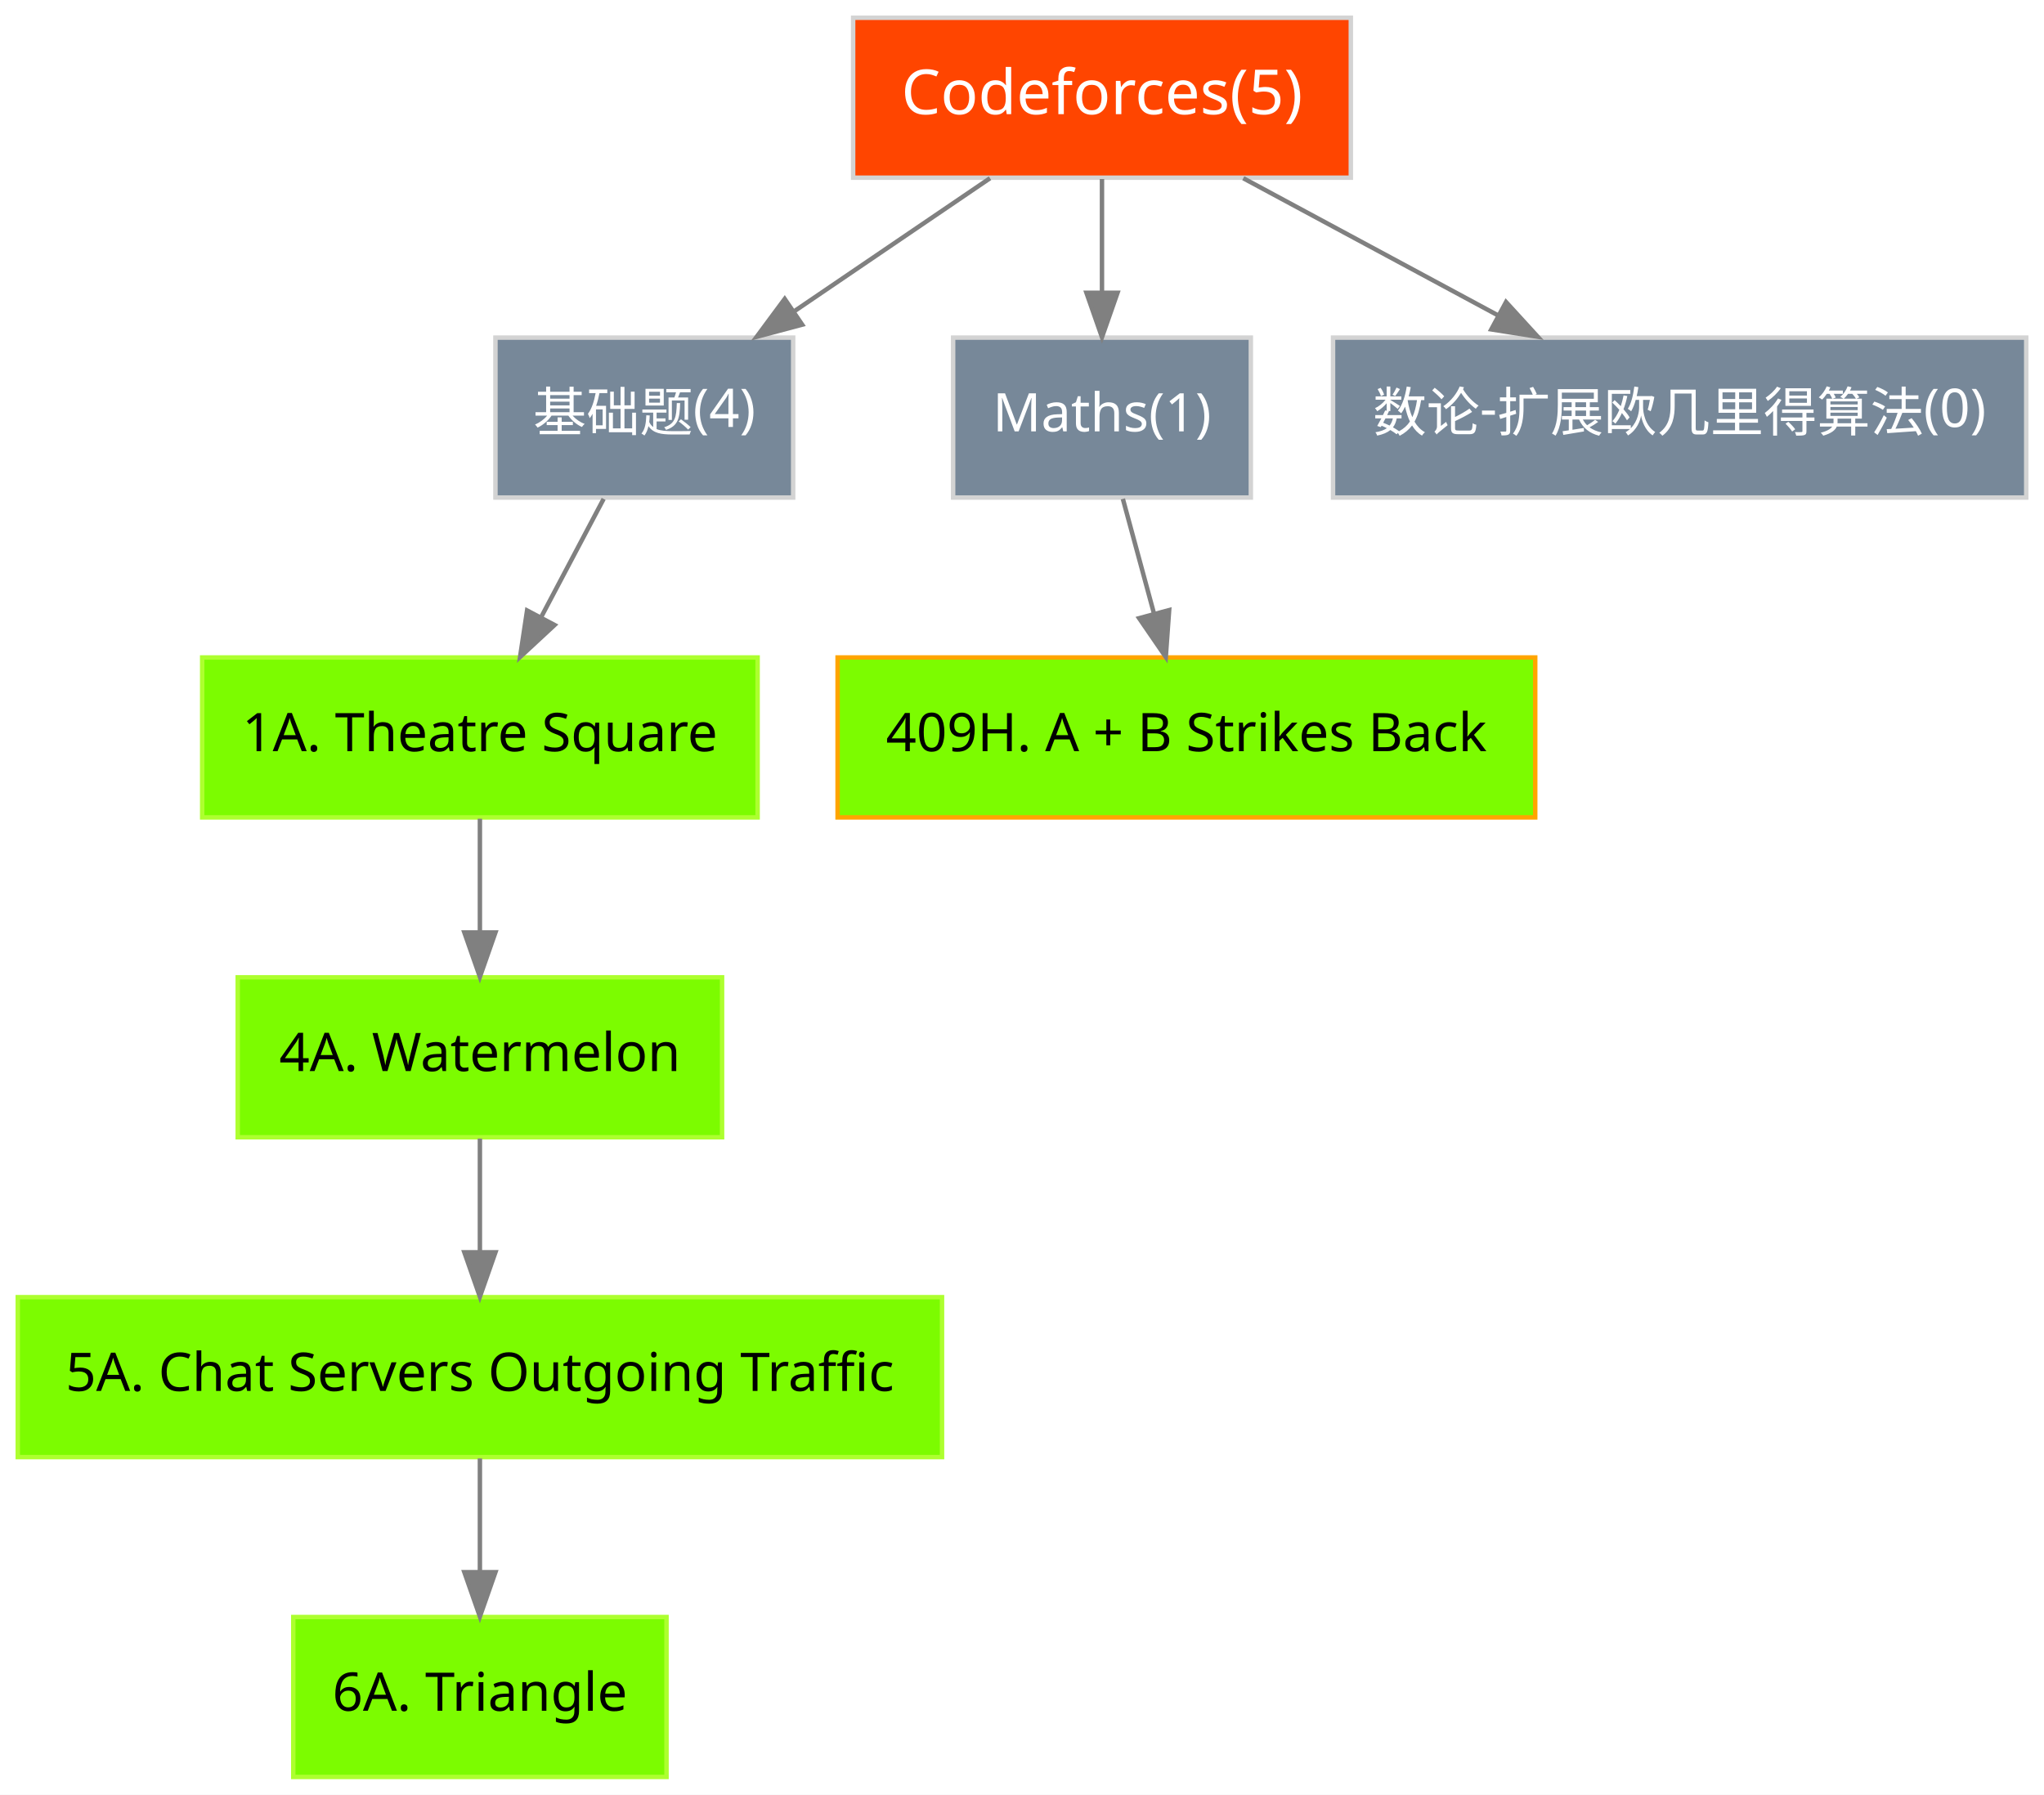
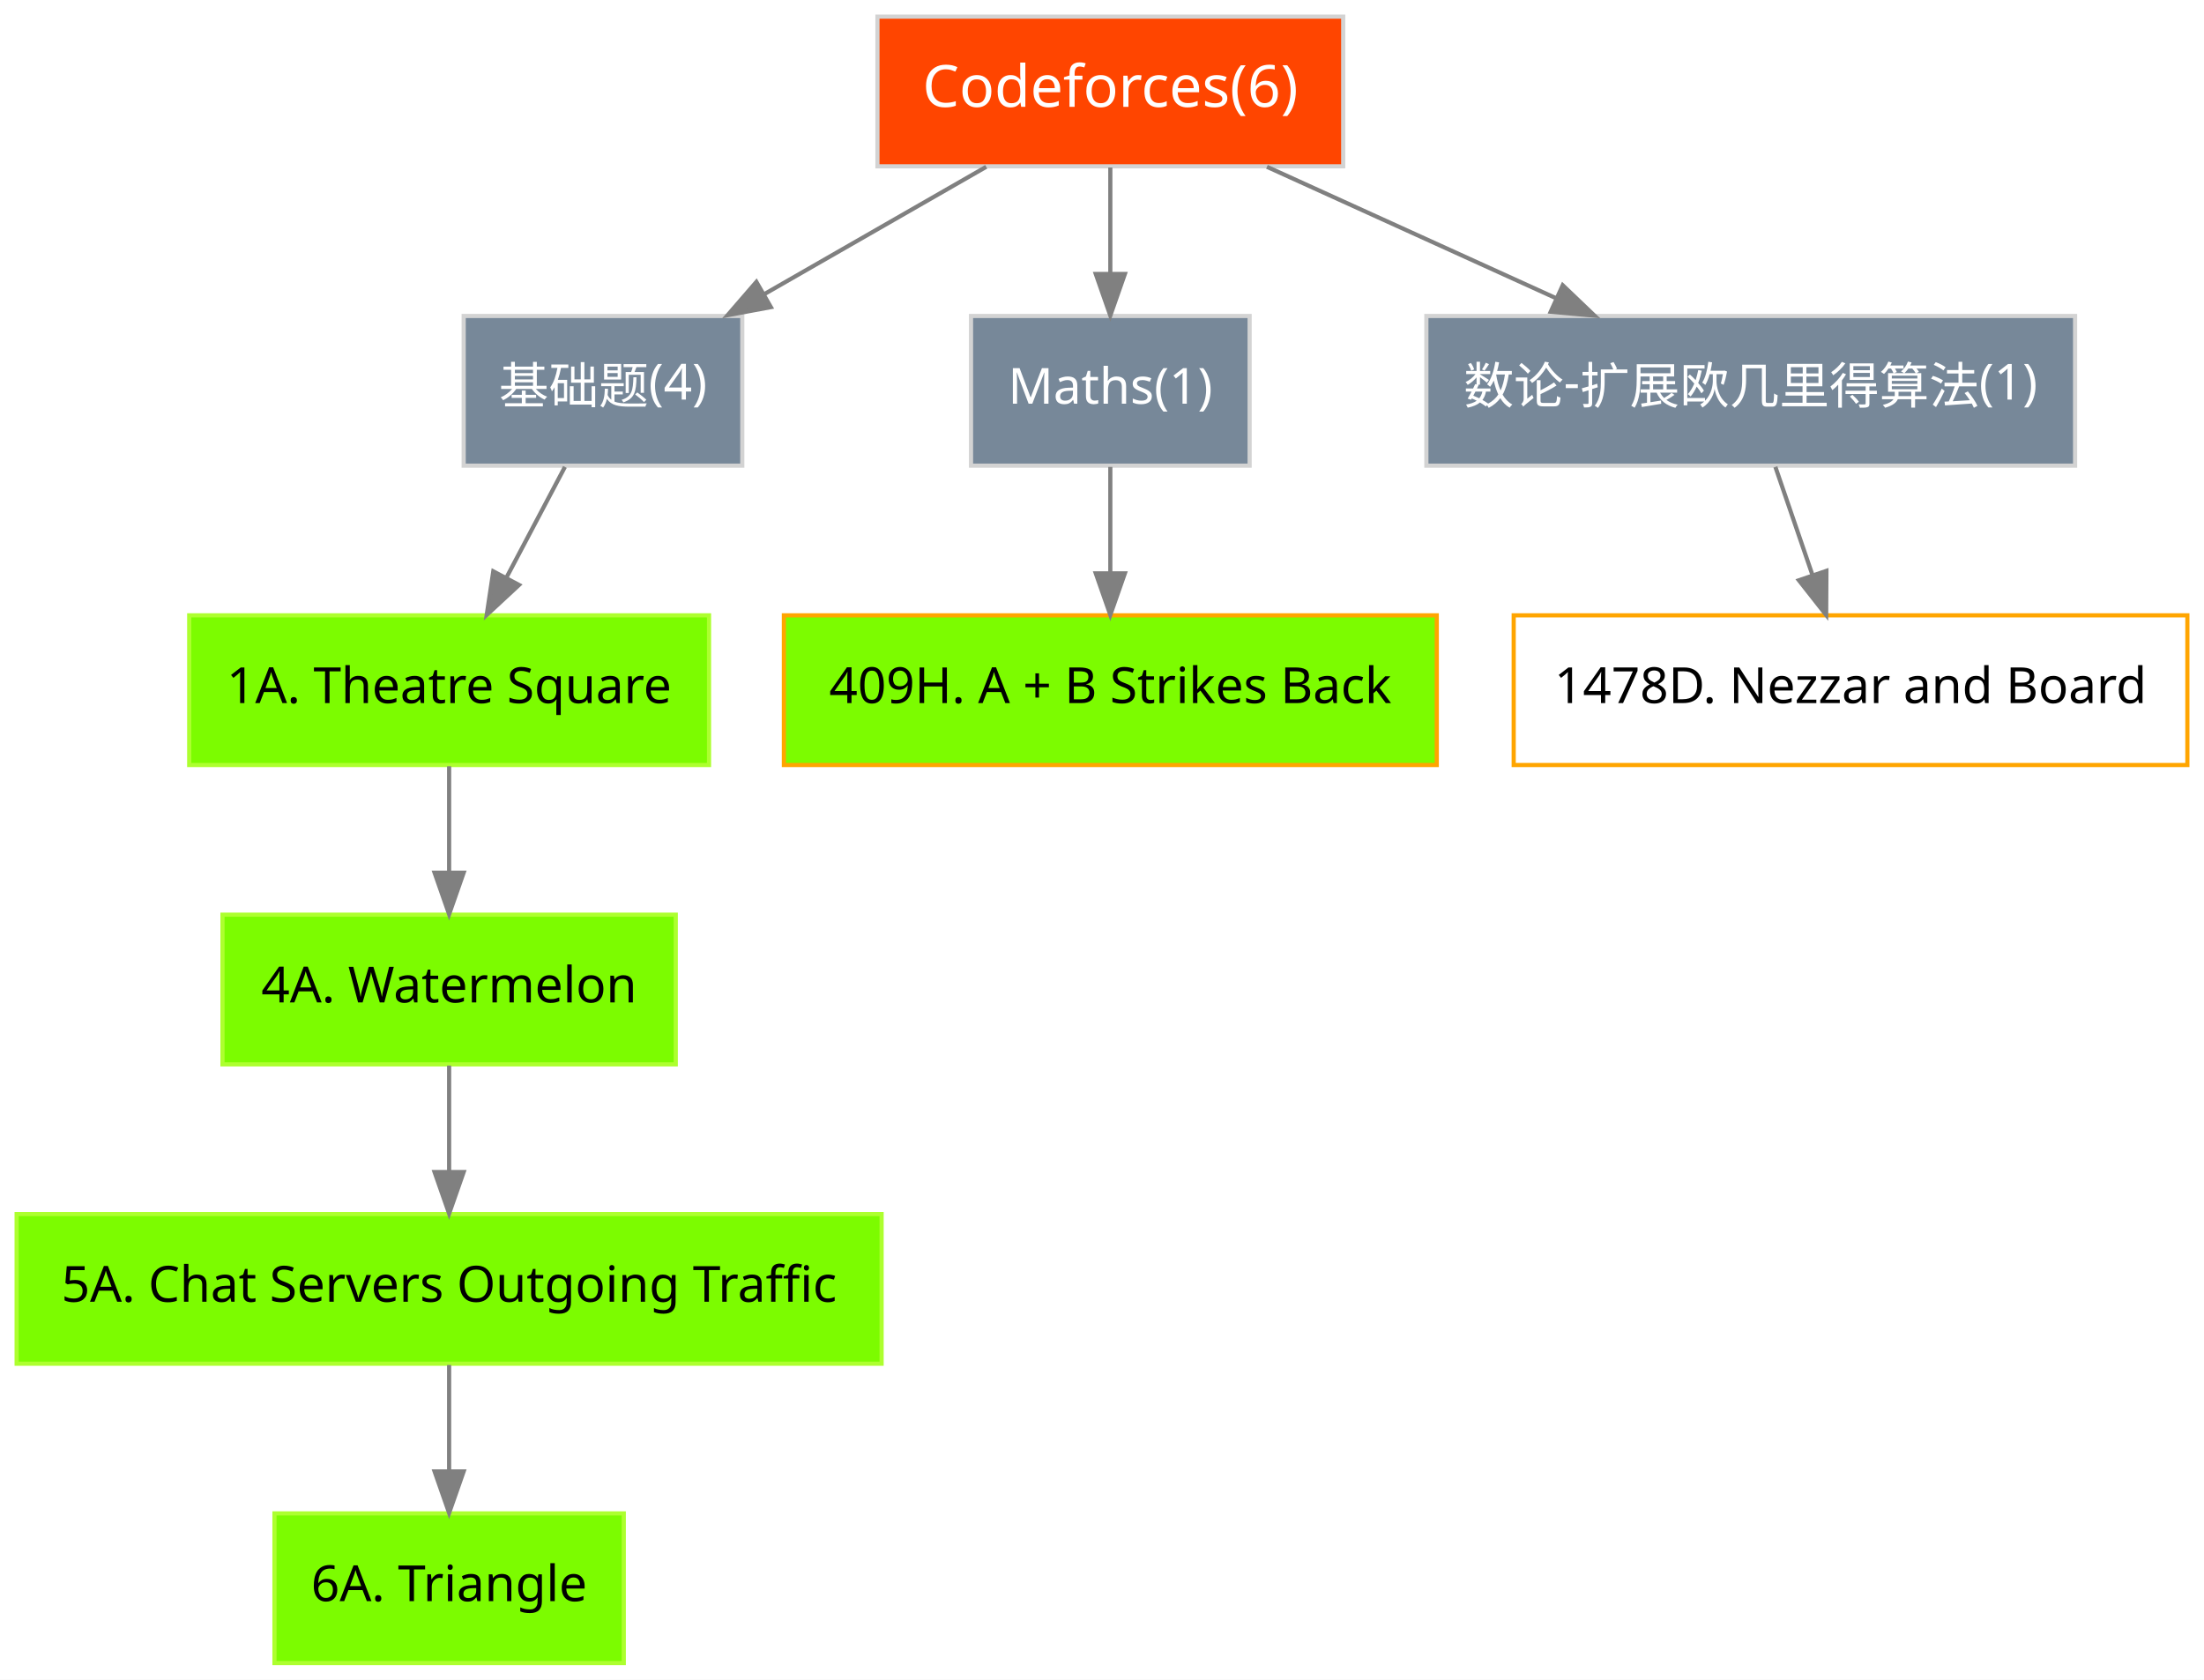
- <svg xmlns="http://www.w3.org/2000/svg" xmlns:xlink="http://www.w3.org/1999/xlink" width="460pt" height="404pt" viewBox="0.00 0.00 460.00 404.00">
+ <svg xmlns="http://www.w3.org/2000/svg" xmlns:xlink="http://www.w3.org/1999/xlink" width="530pt" height="404pt" viewBox="0.00 0.00 530.00 404.00">
  <g id="graph0" class="graph" transform="scale(1 1) rotate(0) translate(4 400)">
-     <polygon fill="white" stroke="transparent" points="-4,4 -4,-400 456,-400 456,4 -4,4" />
+     <polygon fill="white" stroke="transparent" points="-4,4 -4,-400 526,-400 526,4 -4,4" />
    <g id="node1" class="node">
      <g id="a_node1">
-         <a xlink:href="https://codeforces.com/problemset" xlink:title="Codeforces(5)" target="_parent">
-           <polygon fill="orangered" stroke="lightgrey" points="300,-396 188,-396 188,-360 300,-360 300,-396" />
-           <text text-anchor="middle" x="244" y="-374.3" font-family="Microsoft YaHei" font-size="14.00" fill="white">Codeforces(5)</text>
+         <a xlink:href="https://codeforces.com/problemset" xlink:title="Codeforces(6)" target="_parent">
+           <polygon fill="orangered" stroke="lightgrey" points="319,-396 207,-396 207,-360 319,-360 319,-396" />
+           <text text-anchor="middle" x="263" y="-374.3" font-family="Microsoft YaHei" font-size="14.00" fill="white">Codeforces(6)</text>
        </a>
      </g>
    </g>
    <g id="node2" class="node">
      <polygon fill="lightslategray" stroke="lightgrey" points="174.5,-324 107.5,-324 107.5,-288 174.5,-288 174.5,-324" />
      <text text-anchor="middle" x="141" y="-302.9" font-family="Microsoft YaHei" font-size="12.00" fill="white">基础题(4)</text>
    </g>
    <g id="edge1" class="edge">
-       <path fill="none" stroke="gray" d="M218.8,-359.88C205.59,-350.89 189.21,-339.76 174.89,-330.03" />
-       <polygon fill="gray" stroke="gray" points="176.53,-326.92 166.29,-324.19 172.6,-332.71 176.53,-326.92" />
+       <path fill="none" stroke="gray" d="M233.16,-359.88C217.06,-350.64 197,-339.13 179.71,-329.21" />
+       <polygon fill="gray" stroke="gray" points="181.37,-326.13 170.96,-324.19 177.89,-332.2 181.37,-326.13" />
    </g>
    <g id="node7" class="node">
-       <polygon fill="lightslategray" stroke="lightgrey" points="277.5,-324 210.5,-324 210.5,-288 277.5,-288 277.5,-324" />
-       <text text-anchor="middle" x="244" y="-302.9" font-family="Microsoft YaHei" font-size="12.00" fill="white">Maths(1)</text>
+       <polygon fill="lightslategray" stroke="lightgrey" points="296.5,-324 229.5,-324 229.5,-288 296.5,-288 296.5,-324" />
+       <text text-anchor="middle" x="263" y="-302.9" font-family="Microsoft YaHei" font-size="12.00" fill="white">Maths(1)</text>
    </g>
    <g id="edge6" class="edge">
-       <path fill="none" stroke="gray" d="M244,-359.7C244,-351.98 244,-342.71 244,-334.11" />
-       <polygon fill="gray" stroke="gray" points="247.5,-334.1 244,-324.1 240.5,-334.1 247.5,-334.1" />
+       <path fill="none" stroke="gray" d="M263,-359.7C263,-351.98 263,-342.71 263,-334.11" />
+       <polygon fill="gray" stroke="gray" points="266.5,-334.1 263,-324.1 259.5,-334.1 266.5,-334.1" />
    </g>
    <g id="node9" class="node">
-       <polygon fill="lightslategray" stroke="lightgrey" points="452,-324 296,-324 296,-288 452,-288 452,-324" />
-       <text text-anchor="middle" x="374" y="-302.9" font-family="Microsoft YaHei" font-size="12.00" fill="white">数论-扩展欧几里得算法(0)</text>
+       <polygon fill="lightslategray" stroke="lightgrey" points="495,-324 339,-324 339,-288 495,-288 495,-324" />
+       <text text-anchor="middle" x="417" y="-302.9" font-family="Microsoft YaHei" font-size="12.00" fill="white">数论-扩展欧几里得算法(1)</text>
    </g>
    <g id="edge8" class="edge">
-       <path fill="none" stroke="gray" d="M275.8,-359.88C293.11,-350.55 314.72,-338.92 333.26,-328.94" />
-       <polygon fill="gray" stroke="gray" points="334.93,-332.01 342.08,-324.19 331.61,-325.85 334.93,-332.01" />
+       <path fill="none" stroke="gray" d="M300.67,-359.88C321.63,-350.35 347.9,-338.41 370.18,-328.28" />
+       <polygon fill="gray" stroke="gray" points="371.79,-331.39 379.45,-324.07 368.9,-325.02 371.79,-331.39" />
    </g>
    <g id="node3" class="node">
      <g id="a_node3">
        <a xlink:href="https://codeforces.com/problemset/problem/1/A" xlink:title="1A. Theatre Square" target="_parent">
          <polygon fill="lawngreen" stroke="greenyellow" points="166.5,-252 41.5,-252 41.5,-216 166.5,-216 166.5,-252" />
          <text text-anchor="middle" x="104" y="-230.9" font-family="Microsoft YaHei" font-size="12.00">1A. Theatre Square</text>
        </a>
      </g>
    </g>
    <g id="edge2" class="edge">
      <path fill="none" stroke="gray" d="M131.85,-287.7C127.6,-279.64 122.44,-269.89 117.73,-260.98" />
      <polygon fill="gray" stroke="gray" points="120.81,-259.31 113.04,-252.1 114.62,-262.58 120.81,-259.31" />
    </g>
    <g id="node4" class="node">
      <g id="a_node4">
        <a xlink:href="https://codeforces.com/problemset/problem/4/A" xlink:title="4A. Watermelon" target="_parent">
          <polygon fill="lawngreen" stroke="greenyellow" points="158.5,-180 49.5,-180 49.5,-144 158.5,-144 158.5,-180" />
          <text text-anchor="middle" x="104" y="-158.9" font-family="Microsoft YaHei" font-size="12.00">4A. Watermelon</text>
        </a>
      </g>
    </g>
    <g id="edge3" class="edge">
      <path fill="none" stroke="gray" d="M104,-215.7C104,-207.98 104,-198.71 104,-190.11" />
      <polygon fill="gray" stroke="gray" points="107.5,-190.1 104,-180.1 100.5,-190.1 107.5,-190.1" />
    </g>
    <g id="node5" class="node">
      <g id="a_node5">
        <a xlink:href="https://codeforces.com/problemset/problem/5/A" xlink:title="5A. Chat Servers Outgoing Traffic" target="_parent">
          <polygon fill="lawngreen" stroke="greenyellow" points="208,-108 0,-108 0,-72 208,-72 208,-108" />
          <text text-anchor="middle" x="104" y="-86.9" font-family="Microsoft YaHei" font-size="12.00">5A. Chat Servers Outgoing Traffic</text>
        </a>
      </g>
    </g>
    <g id="edge4" class="edge">
      <path fill="none" stroke="gray" d="M104,-143.7C104,-135.98 104,-126.71 104,-118.11" />
      <polygon fill="gray" stroke="gray" points="107.5,-118.1 104,-108.1 100.5,-118.1 107.5,-118.1" />
    </g>
    <g id="node6" class="node">
      <g id="a_node6">
        <a xlink:href="https://codeforces.com/problemset/problem/6/A" xlink:title="6A. Triangle" target="_parent">
          <polygon fill="lawngreen" stroke="greenyellow" points="146,-36 62,-36 62,0 146,0 146,-36" />
          <text text-anchor="middle" x="104" y="-14.9" font-family="Microsoft YaHei" font-size="12.00">6A. Triangle</text>
        </a>
      </g>
    </g>
    <g id="edge5" class="edge">
      <path fill="none" stroke="gray" d="M104,-71.7C104,-63.98 104,-54.71 104,-46.11" />
      <polygon fill="gray" stroke="gray" points="107.5,-46.1 104,-36.1 100.5,-46.1 107.5,-46.1" />
    </g>
    <g id="node8" class="node">
      <g id="a_node8">
        <a xlink:href="https://codeforces.com/problemset/problem/409/H" xlink:title="409H. A + B Strikes Back" target="_parent">
          <polygon fill="lawngreen" stroke="orange" points="341.5,-252 184.5,-252 184.5,-216 341.5,-216 341.5,-252" />
          <text text-anchor="middle" x="263" y="-230.9" font-family="Microsoft YaHei" font-size="12.00">409H. A + B Strikes Back</text>
        </a>
      </g>
    </g>
    <g id="edge7" class="edge">
-       <path fill="none" stroke="gray" d="M248.7,-287.7C250.81,-279.9 253.36,-270.51 255.72,-261.83" />
-       <polygon fill="gray" stroke="gray" points="259.12,-262.67 258.36,-252.1 252.36,-260.84 259.12,-262.67" />
+       <path fill="none" stroke="gray" d="M263,-287.7C263,-279.98 263,-270.71 263,-262.11" />
+       <polygon fill="gray" stroke="gray" points="266.5,-262.1 263,-252.1 259.5,-262.1 266.5,-262.1" />
+     </g>
+     <g id="node10" class="node">
+       <g id="a_node10">
+         <a xlink:href="https://codeforces.com/problemset/problem/1477/A" xlink:title="1478D. Nezzar and Board" target="_parent">
+           <polygon fill="none" stroke="orange" points="522,-252 360,-252 360,-216 522,-216 522,-252" />
+           <text text-anchor="middle" x="441" y="-230.9" font-family="Microsoft YaHei" font-size="12.00">1478D. Nezzar and Board</text>
+         </a>
+       </g>
+     </g>
+     <g id="edge9" class="edge">
+       <path fill="none" stroke="gray" d="M422.93,-287.7C425.61,-279.9 428.83,-270.51 431.8,-261.83" />
+       <polygon fill="gray" stroke="gray" points="435.2,-262.7 435.14,-252.1 428.58,-260.43 435.2,-262.7" />
    </g>
  </g>
</svg>
